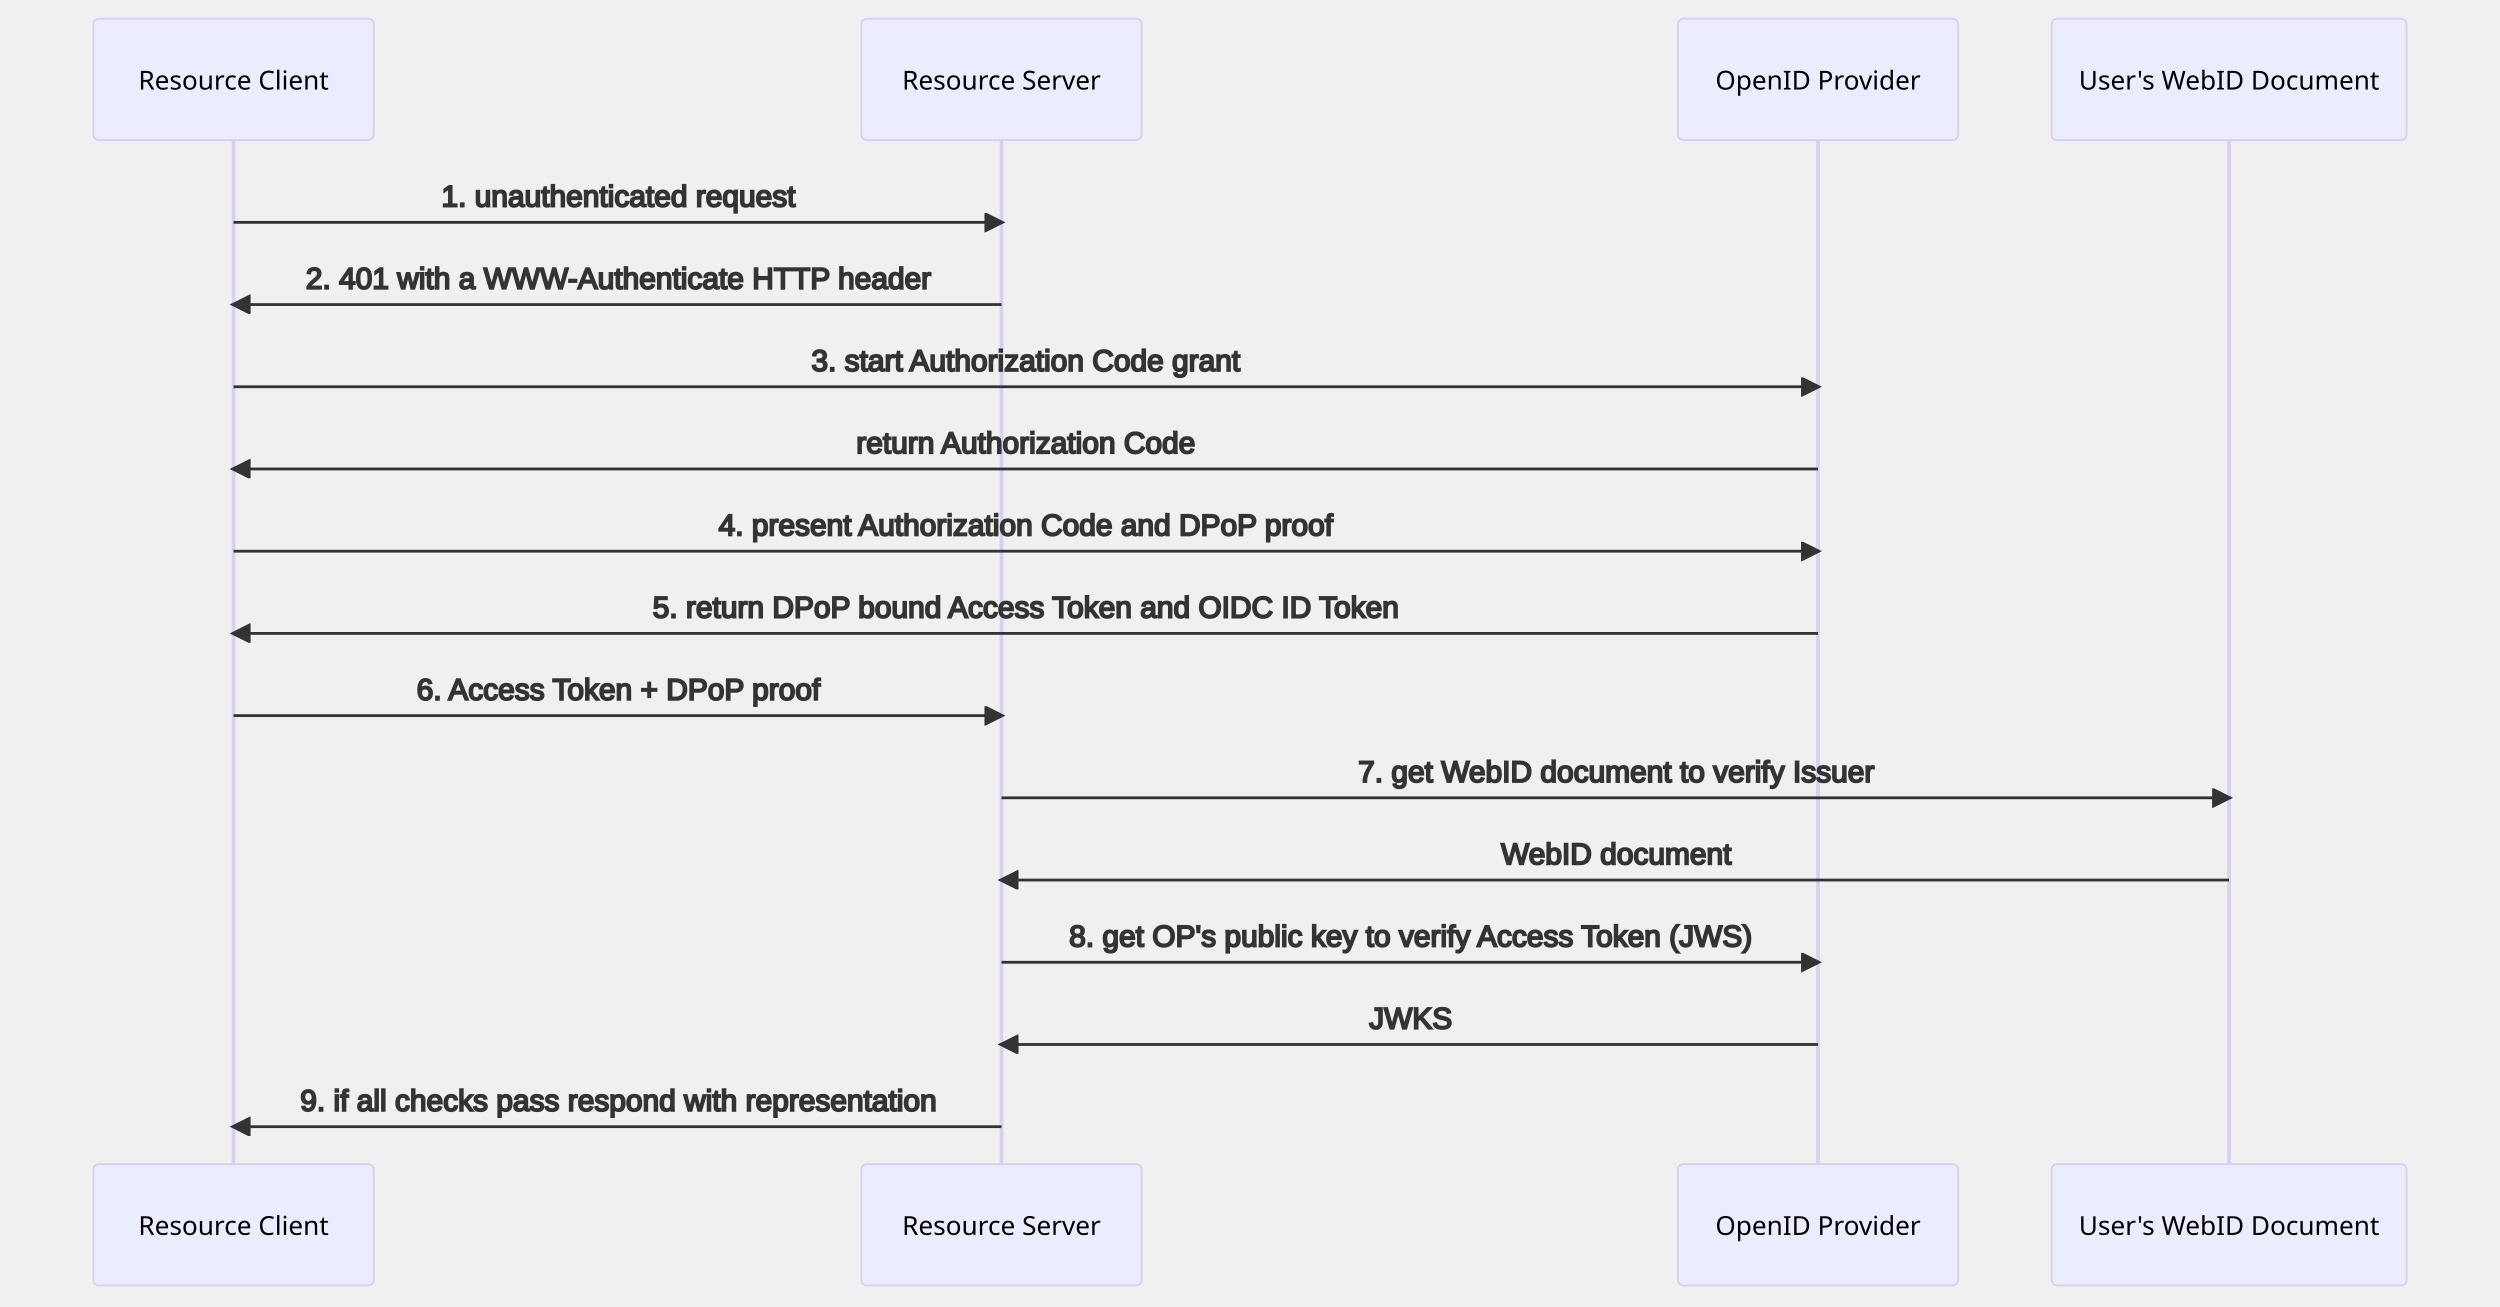
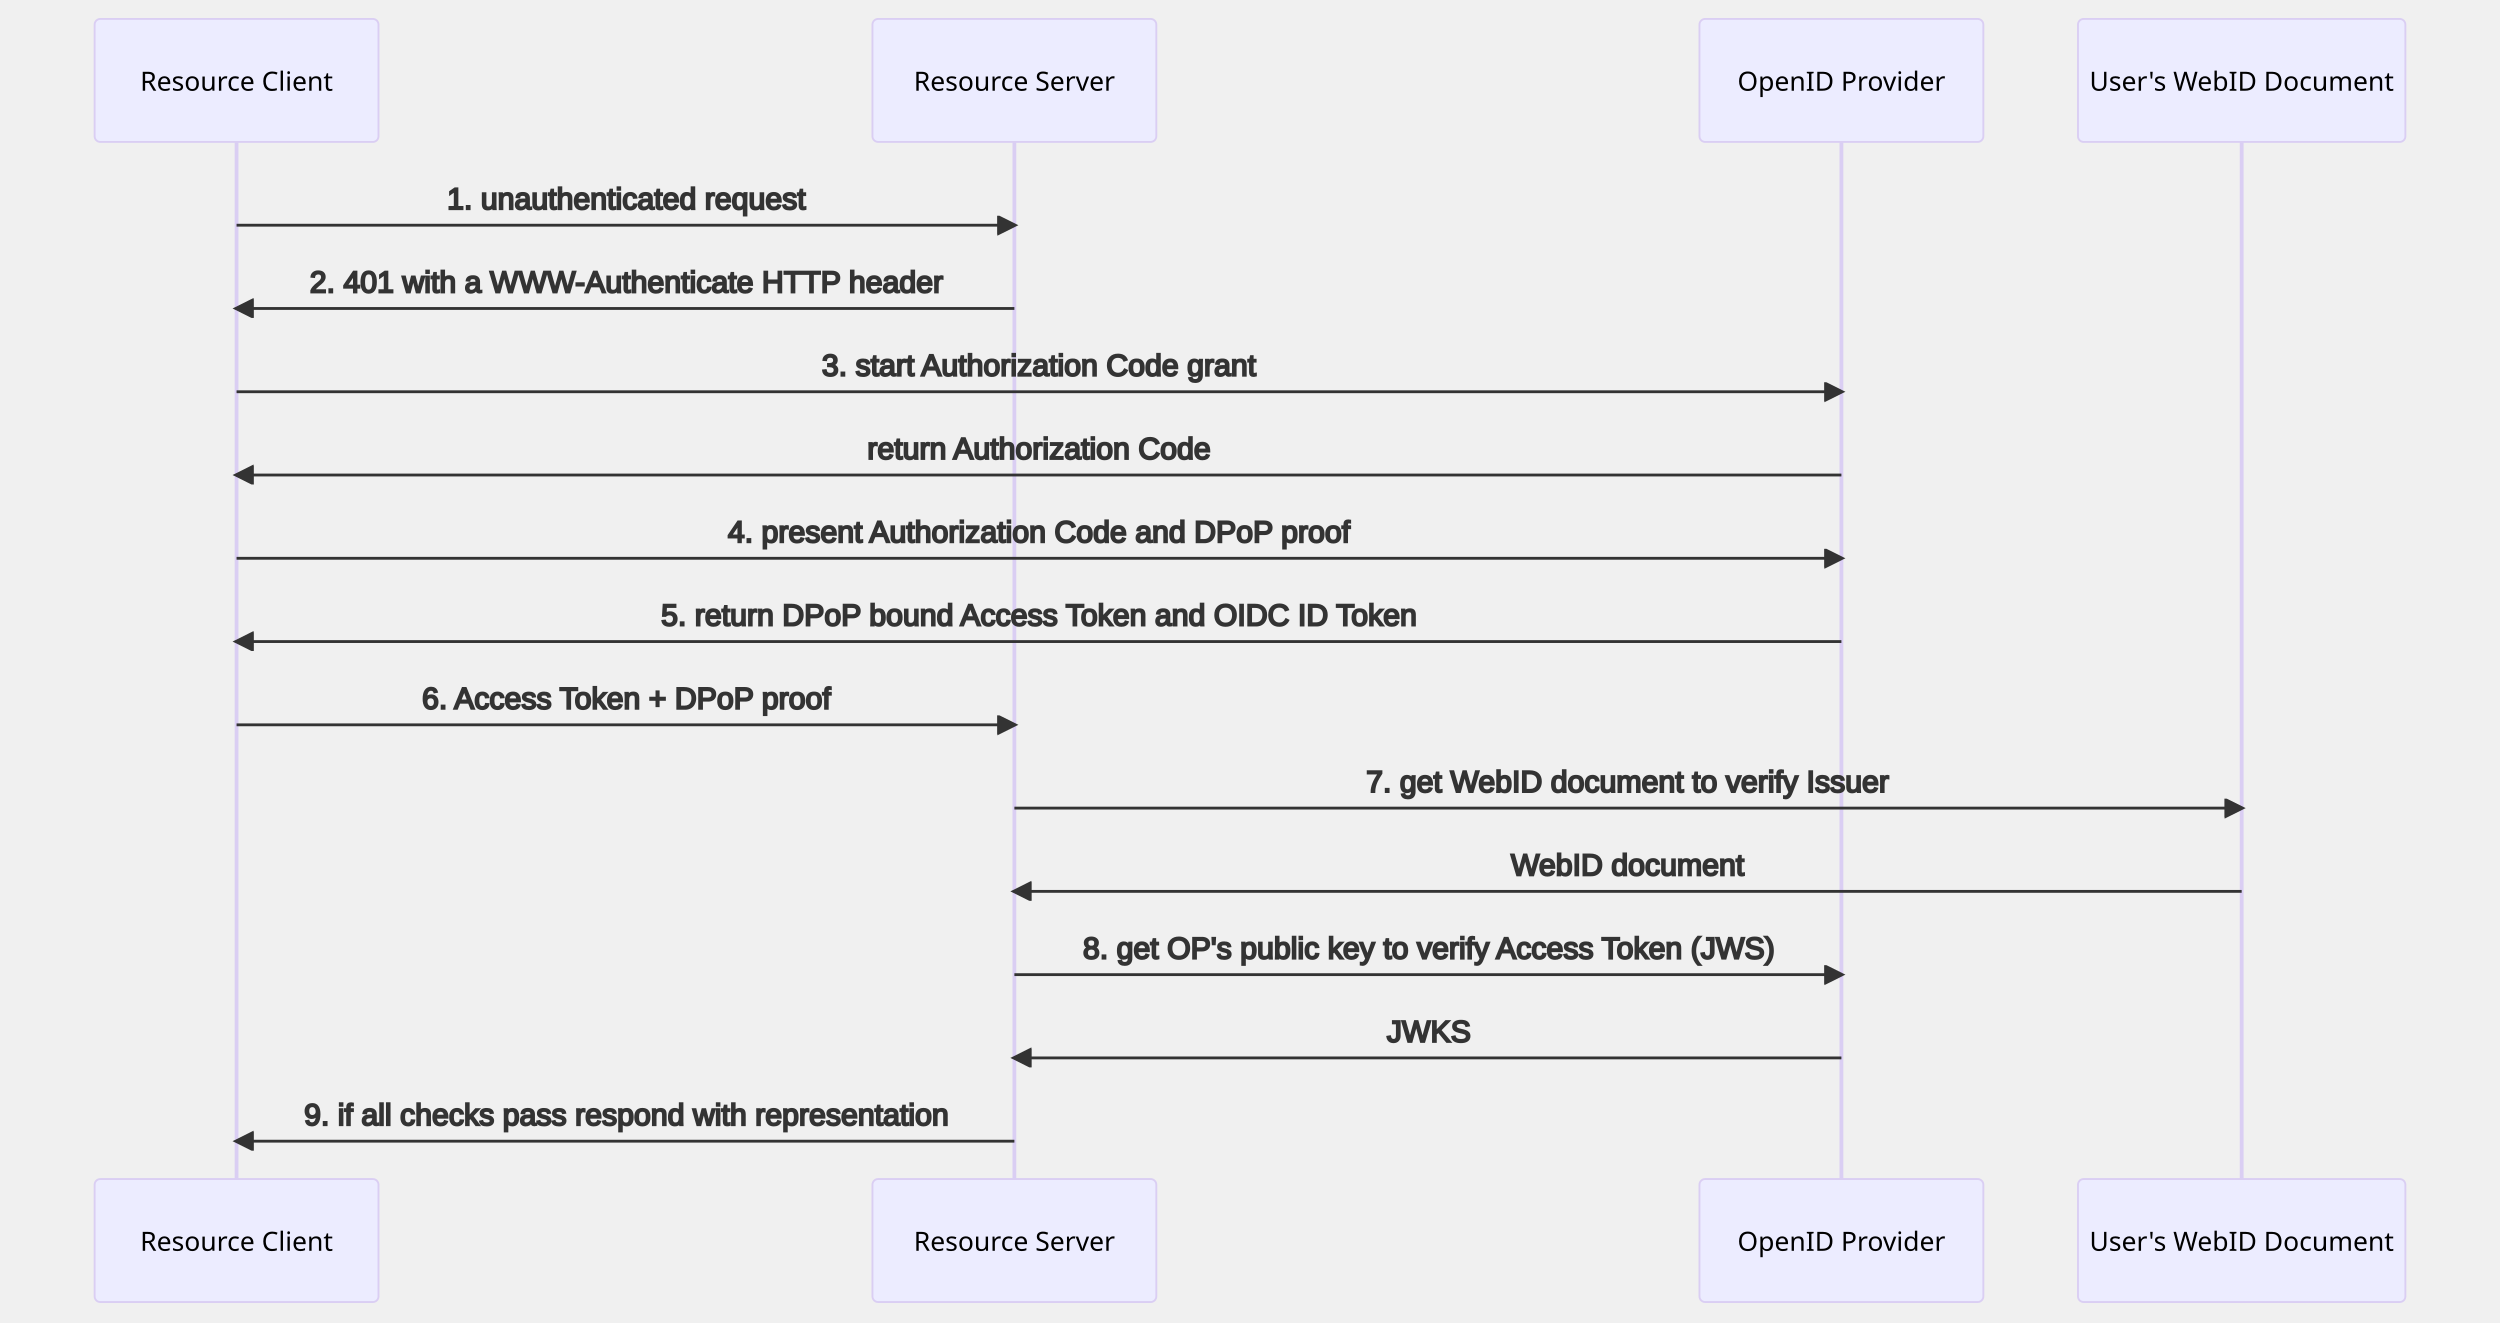
- <svg xmlns="http://www.w3.org/2000/svg" id="mermaid-1633964849825" width="100%" height="699" style="max-width: 1338px;" viewBox="-50 -10 1338 699">
-   <style>#mermaid-1633964849825 {font-family:"trebuchet ms",verdana,arial,sans-serif;font-size:16px;fill:#333;}#mermaid-1633964849825 .error-icon{fill:#552222;}#mermaid-1633964849825 .error-text{fill:#552222;stroke:#552222;}#mermaid-1633964849825 .edge-thickness-normal{stroke-width:2px;}#mermaid-1633964849825 .edge-thickness-thick{stroke-width:3.5px;}#mermaid-1633964849825 .edge-pattern-solid{stroke-dasharray:0;}#mermaid-1633964849825 .edge-pattern-dashed{stroke-dasharray:3;}#mermaid-1633964849825 .edge-pattern-dotted{stroke-dasharray:2;}#mermaid-1633964849825 .marker{fill:#333333;stroke:#333333;}#mermaid-1633964849825 .marker.cross{stroke:#333333;}#mermaid-1633964849825 svg{font-family:"trebuchet ms",verdana,arial,sans-serif;font-size:16px;}#mermaid-1633964849825 .actor{stroke:hsl(259.626, 59.777%, 87.902%);fill:#ECECFF;}#mermaid-1633964849825 text.actor&gt;tspan{fill:black;stroke:none;}#mermaid-1633964849825 .actor-line{stroke:grey;}#mermaid-1633964849825 .messageLine0{stroke-width:1.5;stroke-dasharray:none;stroke:#333;}#mermaid-1633964849825 .messageLine1{stroke-width:1.5;stroke-dasharray:2,2;stroke:#333;}#mermaid-1633964849825 #arrowhead path{fill:#333;stroke:#333;}#mermaid-1633964849825 .sequenceNumber{fill:white;}#mermaid-1633964849825 #sequencenumber{fill:#333;}#mermaid-1633964849825 #crosshead path{fill:#333;stroke:#333;}#mermaid-1633964849825 .messageText{fill:#333;stroke:#333;}#mermaid-1633964849825 .labelBox{stroke:hsl(259.626, 59.777%, 87.902%);fill:#ECECFF;}#mermaid-1633964849825 .labelText,#mermaid-1633964849825 .labelText&gt;tspan{fill:black;stroke:none;}#mermaid-1633964849825 .loopText,#mermaid-1633964849825 .loopText&gt;tspan{fill:black;stroke:none;}#mermaid-1633964849825 .loopLine{stroke-width:2px;stroke-dasharray:2,2;stroke:hsl(259.626, 59.777%, 87.902%);fill:hsl(259.626, 59.777%, 87.902%);}#mermaid-1633964849825 .note{stroke:#aaaa33;fill:#fff5ad;}#mermaid-1633964849825 .noteText,#mermaid-1633964849825 .noteText&gt;tspan{fill:black;stroke:none;}#mermaid-1633964849825 .activation0{fill:#f4f4f4;stroke:#666;}#mermaid-1633964849825 .activation1{fill:#f4f4f4;stroke:#666;}#mermaid-1633964849825 .activation2{fill:#f4f4f4;stroke:#666;}#mermaid-1633964849825 .actor-man line{stroke:hsl(259.626, 59.777%, 87.902%);fill:#ECECFF;}#mermaid-1633964849825 .actor-man circle,#mermaid-1633964849825 line{stroke:hsl(259.626, 59.777%, 87.902%);fill:#ECECFF;stroke-width:2px;}#mermaid-1633964849825 :root{--mermaid-font-family:"trebuchet ms",verdana,arial,sans-serif;}</style>
+ <svg xmlns="http://www.w3.org/2000/svg" id="mermaid-1635779167385" width="100%" height="699" style="max-width: 1321px;" viewBox="-50 -10 1321 699">
+   <style>#mermaid-1635779167385 {font-family:"trebuchet ms",verdana,arial,sans-serif;font-size:16px;fill:#333;}#mermaid-1635779167385 .error-icon{fill:#552222;}#mermaid-1635779167385 .error-text{fill:#552222;stroke:#552222;}#mermaid-1635779167385 .edge-thickness-normal{stroke-width:2px;}#mermaid-1635779167385 .edge-thickness-thick{stroke-width:3.5px;}#mermaid-1635779167385 .edge-pattern-solid{stroke-dasharray:0;}#mermaid-1635779167385 .edge-pattern-dashed{stroke-dasharray:3;}#mermaid-1635779167385 .edge-pattern-dotted{stroke-dasharray:2;}#mermaid-1635779167385 .marker{fill:#333333;stroke:#333333;}#mermaid-1635779167385 .marker.cross{stroke:#333333;}#mermaid-1635779167385 svg{font-family:"trebuchet ms",verdana,arial,sans-serif;font-size:16px;}#mermaid-1635779167385 .actor{stroke:hsl(259.626, 59.777%, 87.902%);fill:#ECECFF;}#mermaid-1635779167385 text.actor&gt;tspan{fill:black;stroke:none;}#mermaid-1635779167385 .actor-line{stroke:grey;}#mermaid-1635779167385 .messageLine0{stroke-width:1.5;stroke-dasharray:none;stroke:#333;}#mermaid-1635779167385 .messageLine1{stroke-width:1.5;stroke-dasharray:2,2;stroke:#333;}#mermaid-1635779167385 #arrowhead path{fill:#333;stroke:#333;}#mermaid-1635779167385 .sequenceNumber{fill:white;}#mermaid-1635779167385 #sequencenumber{fill:#333;}#mermaid-1635779167385 #crosshead path{fill:#333;stroke:#333;}#mermaid-1635779167385 .messageText{fill:#333;stroke:#333;}#mermaid-1635779167385 .labelBox{stroke:hsl(259.626, 59.777%, 87.902%);fill:#ECECFF;}#mermaid-1635779167385 .labelText,#mermaid-1635779167385 .labelText&gt;tspan{fill:black;stroke:none;}#mermaid-1635779167385 .loopText,#mermaid-1635779167385 .loopText&gt;tspan{fill:black;stroke:none;}#mermaid-1635779167385 .loopLine{stroke-width:2px;stroke-dasharray:2,2;stroke:hsl(259.626, 59.777%, 87.902%);fill:hsl(259.626, 59.777%, 87.902%);}#mermaid-1635779167385 .note{stroke:#aaaa33;fill:#fff5ad;}#mermaid-1635779167385 .noteText,#mermaid-1635779167385 .noteText&gt;tspan{fill:black;stroke:none;}#mermaid-1635779167385 .activation0{fill:#f4f4f4;stroke:#666;}#mermaid-1635779167385 .activation1{fill:#f4f4f4;stroke:#666;}#mermaid-1635779167385 .activation2{fill:#f4f4f4;stroke:#666;}#mermaid-1635779167385 .actorPopupMenu{position:absolute;}#mermaid-1635779167385 .actorPopupMenuPanel{position:absolute;fill:#ECECFF;box-shadow:0px 8px 16px 0px rgba(0,0,0,0.2);filter:drop-shadow(3px 5px 2px rgb(0 0 0 / 0.4));}#mermaid-1635779167385 .actor-man line{stroke:hsl(259.626, 59.777%, 87.902%);fill:#ECECFF;}#mermaid-1635779167385 .actor-man circle,#mermaid-1635779167385 line{stroke:hsl(259.626, 59.777%, 87.902%);fill:#ECECFF;stroke-width:2px;}#mermaid-1635779167385 :root{--mermaid-font-family:"trebuchet ms",verdana,arial,sans-serif;}</style>
  <g />
+   <defs>
+     <symbol id="computer" width="24" height="24">
+       <path transform="scale(.5)" d="M2 2v13h20v-13h-20zm18 11h-16v-9h16v9zm-10.228 6l.466-1h3.524l.467 1h-4.457zm14.228 3h-24l2-6h2.104l-1.33 4h18.45l-1.297-4h2.073l2 6zm-5-10h-14v-7h14v7z" />
+     </symbol>
+   </defs>
+   <defs>
+     <symbol id="database" fill-rule="evenodd" clip-rule="evenodd">
+       <path transform="scale(.5)" d="M12.258.001l.256.004.255.005.253.008.251.01.249.012.247.015.246.016.242.019.241.02.239.023.236.024.233.027.231.028.229.031.225.032.223.034.22.036.217.038.214.04.211.041.208.043.205.045.201.046.198.048.194.05.191.051.187.053.183.054.18.056.175.057.172.059.168.06.163.061.16.063.155.064.15.066.074.033.073.033.071.034.07.034.069.035.068.035.067.035.066.035.064.036.064.036.062.036.06.036.06.037.058.037.058.037.055.038.055.038.053.038.052.038.051.039.05.039.048.039.047.039.045.04.044.04.043.04.041.04.04.041.039.041.037.041.036.041.034.041.033.042.032.042.03.042.029.042.027.042.026.043.024.043.023.043.021.043.02.043.018.044.017.043.015.044.013.044.012.044.011.045.009.044.007.045.006.045.004.045.002.045.001.045v17l-.001.045-.002.045-.004.045-.006.045-.007.045-.009.044-.011.045-.012.044-.013.044-.015.044-.017.043-.018.044-.02.043-.021.043-.023.043-.024.043-.026.043-.027.042-.029.042-.03.042-.032.042-.033.042-.034.041-.036.041-.037.041-.039.041-.04.041-.041.04-.043.04-.044.04-.045.04-.047.039-.048.039-.05.039-.051.039-.052.038-.053.038-.055.038-.055.038-.058.037-.058.037-.06.037-.06.036-.062.036-.064.036-.064.036-.066.035-.067.035-.068.035-.069.035-.07.034-.071.034-.073.033-.074.033-.15.066-.155.064-.16.063-.163.061-.168.06-.172.059-.175.057-.18.056-.183.054-.187.053-.191.051-.194.05-.198.048-.201.046-.205.045-.208.043-.211.041-.214.04-.217.038-.22.036-.223.034-.225.032-.229.031-.231.028-.233.027-.236.024-.239.023-.241.02-.242.019-.246.016-.247.015-.249.012-.251.01-.253.008-.255.005-.256.004-.258.001-.258-.001-.256-.004-.255-.005-.253-.008-.251-.01-.249-.012-.247-.015-.245-.016-.243-.019-.241-.02-.238-.023-.236-.024-.234-.027-.231-.028-.228-.031-.226-.032-.223-.034-.22-.036-.217-.038-.214-.04-.211-.041-.208-.043-.204-.045-.201-.046-.198-.048-.195-.05-.19-.051-.187-.053-.184-.054-.179-.056-.176-.057-.172-.059-.167-.06-.164-.061-.159-.063-.155-.064-.151-.066-.074-.033-.072-.033-.072-.034-.07-.034-.069-.035-.068-.035-.067-.035-.066-.035-.064-.036-.063-.036-.062-.036-.061-.036-.06-.037-.058-.037-.057-.037-.056-.038-.055-.038-.053-.038-.052-.038-.051-.039-.049-.039-.049-.039-.046-.039-.046-.04-.044-.04-.043-.04-.041-.04-.04-.041-.039-.041-.037-.041-.036-.041-.034-.041-.033-.042-.032-.042-.03-.042-.029-.042-.027-.042-.026-.043-.024-.043-.023-.043-.021-.043-.02-.043-.018-.044-.017-.043-.015-.044-.013-.044-.012-.044-.011-.045-.009-.044-.007-.045-.006-.045-.004-.045-.002-.045-.001-.045v-17l.001-.045.002-.045.004-.045.006-.045.007-.045.009-.044.011-.045.012-.044.013-.044.015-.044.017-.043.018-.044.02-.043.021-.043.023-.043.024-.043.026-.043.027-.042.029-.042.03-.042.032-.042.033-.042.034-.041.036-.041.037-.041.039-.041.04-.041.041-.04.043-.04.044-.04.046-.04.046-.039.049-.039.049-.039.051-.039.052-.038.053-.038.055-.038.056-.038.057-.037.058-.037.06-.037.061-.036.062-.036.063-.036.064-.036.066-.035.067-.035.068-.035.069-.035.07-.034.072-.034.072-.033.074-.033.151-.066.155-.064.159-.063.164-.061.167-.06.172-.059.176-.057.179-.056.184-.054.187-.053.19-.051.195-.05.198-.048.201-.046.204-.045.208-.043.211-.041.214-.04.217-.038.22-.036.223-.034.226-.032.228-.031.231-.028.234-.027.236-.024.238-.023.241-.02.243-.019.245-.016.247-.015.249-.012.251-.01.253-.008.255-.005.256-.004.258-.001.258.001zm-9.258 20.499v.01l.001.021.003.021.004.022.005.021.006.022.007.022.009.023.01.022.011.023.012.023.013.023.015.023.016.024.017.023.018.024.019.024.021.024.022.025.023.024.024.025.052.049.056.05.061.051.066.051.07.051.075.051.079.052.084.052.088.052.092.052.097.052.102.051.105.052.11.052.114.051.119.051.123.051.127.05.131.05.135.05.139.048.144.049.147.047.152.047.155.047.16.045.163.045.167.043.171.043.176.041.178.041.183.039.187.039.19.037.194.035.197.035.202.033.204.031.209.03.212.029.216.027.219.025.222.024.226.021.23.02.233.018.236.016.24.015.243.012.246.01.249.008.253.005.256.004.259.001.26-.001.257-.004.254-.005.25-.008.247-.011.244-.012.241-.014.237-.016.233-.018.231-.021.226-.021.224-.024.22-.026.216-.027.212-.028.21-.031.205-.031.202-.034.198-.034.194-.036.191-.037.187-.039.183-.04.179-.04.175-.042.172-.043.168-.044.163-.045.16-.046.155-.046.152-.047.148-.048.143-.049.139-.049.136-.05.131-.05.126-.05.123-.051.118-.052.114-.051.11-.052.106-.052.101-.052.096-.052.092-.052.088-.053.083-.051.079-.052.074-.052.07-.051.065-.051.06-.051.056-.05.051-.05.023-.024.023-.025.021-.024.02-.024.019-.024.018-.024.017-.024.015-.023.014-.024.013-.023.012-.023.01-.023.01-.022.008-.022.006-.022.006-.022.004-.022.004-.021.001-.021.001-.021v-4.127l-.077.055-.08.053-.083.054-.085.053-.087.052-.09.052-.093.051-.095.05-.097.05-.1.049-.102.049-.105.048-.106.047-.109.047-.111.046-.114.045-.115.045-.118.044-.12.043-.122.042-.124.042-.126.041-.128.04-.13.04-.132.038-.134.038-.135.037-.138.037-.139.035-.142.035-.143.034-.144.033-.147.032-.148.031-.15.03-.151.03-.153.029-.154.027-.156.027-.158.026-.159.025-.161.024-.162.023-.163.022-.165.021-.166.02-.167.019-.169.018-.169.017-.171.016-.173.015-.173.014-.175.013-.175.012-.177.011-.178.01-.179.008-.179.008-.181.006-.182.005-.182.004-.184.003-.184.002h-.37l-.184-.002-.184-.003-.182-.004-.182-.005-.181-.006-.179-.008-.179-.008-.178-.01-.176-.011-.176-.012-.175-.013-.173-.014-.172-.015-.171-.016-.17-.017-.169-.018-.167-.019-.166-.02-.165-.021-.163-.022-.162-.023-.161-.024-.159-.025-.157-.026-.156-.027-.155-.027-.153-.029-.151-.03-.15-.03-.148-.031-.146-.032-.145-.033-.143-.034-.141-.035-.14-.035-.137-.037-.136-.037-.134-.038-.132-.038-.13-.04-.128-.04-.126-.041-.124-.042-.122-.042-.12-.044-.117-.043-.116-.045-.113-.045-.112-.046-.109-.047-.106-.047-.105-.048-.102-.049-.1-.049-.097-.05-.095-.05-.093-.052-.09-.051-.087-.052-.085-.053-.083-.054-.08-.054-.077-.054v4.127zm0-5.654v.011l.001.021.003.021.004.021.005.022.006.022.007.022.009.022.01.022.011.023.012.023.013.023.015.024.016.023.017.024.018.024.019.024.021.024.022.024.023.025.024.024.052.05.056.05.061.05.066.051.07.051.075.052.079.051.084.052.088.052.092.052.097.052.102.052.105.052.11.051.114.051.119.052.123.05.127.051.131.05.135.049.139.049.144.048.147.048.152.047.155.046.16.045.163.045.167.044.171.042.176.042.178.04.183.04.187.038.19.037.194.036.197.034.202.033.204.032.209.03.212.028.216.027.219.025.222.024.226.022.23.02.233.018.236.016.24.014.243.012.246.01.249.008.253.006.256.003.259.001.26-.001.257-.003.254-.006.25-.008.247-.01.244-.012.241-.015.237-.016.233-.018.231-.02.226-.022.224-.024.22-.025.216-.027.212-.029.21-.03.205-.032.202-.033.198-.035.194-.036.191-.037.187-.039.183-.039.179-.041.175-.042.172-.043.168-.044.163-.045.16-.045.155-.047.152-.047.148-.048.143-.048.139-.05.136-.049.131-.05.126-.051.123-.051.118-.051.114-.052.11-.052.106-.052.101-.052.096-.052.092-.052.088-.052.083-.052.079-.052.074-.051.07-.052.065-.051.06-.05.056-.051.051-.049.023-.025.023-.024.021-.025.02-.024.019-.024.018-.024.017-.024.015-.023.014-.023.013-.024.012-.022.01-.023.01-.023.008-.022.006-.022.006-.022.004-.021.004-.022.001-.021.001-.021v-4.139l-.077.054-.08.054-.083.054-.085.052-.087.053-.09.051-.093.051-.095.051-.097.05-.1.049-.102.049-.105.048-.106.047-.109.047-.111.046-.114.045-.115.044-.118.044-.12.044-.122.042-.124.042-.126.041-.128.04-.13.039-.132.039-.134.038-.135.037-.138.036-.139.036-.142.035-.143.033-.144.033-.147.033-.148.031-.15.03-.151.03-.153.028-.154.028-.156.027-.158.026-.159.025-.161.024-.162.023-.163.022-.165.021-.166.02-.167.019-.169.018-.169.017-.171.016-.173.015-.173.014-.175.013-.175.012-.177.011-.178.009-.179.009-.179.007-.181.007-.182.005-.182.004-.184.003-.184.002h-.37l-.184-.002-.184-.003-.182-.004-.182-.005-.181-.007-.179-.007-.179-.009-.178-.009-.176-.011-.176-.012-.175-.013-.173-.014-.172-.015-.171-.016-.17-.017-.169-.018-.167-.019-.166-.02-.165-.021-.163-.022-.162-.023-.161-.024-.159-.025-.157-.026-.156-.027-.155-.028-.153-.028-.151-.03-.15-.03-.148-.031-.146-.033-.145-.033-.143-.033-.141-.035-.14-.036-.137-.036-.136-.037-.134-.038-.132-.039-.13-.039-.128-.04-.126-.041-.124-.042-.122-.043-.12-.043-.117-.044-.116-.044-.113-.046-.112-.046-.109-.046-.106-.047-.105-.048-.102-.049-.1-.049-.097-.05-.095-.051-.093-.051-.09-.051-.087-.053-.085-.052-.083-.054-.08-.054-.077-.054v4.139zm0-5.666v.011l.001.02.003.022.004.021.005.022.006.021.007.022.009.023.01.022.011.023.012.023.013.023.015.023.016.024.017.024.018.023.019.024.021.025.022.024.023.024.024.025.052.05.056.05.061.05.066.051.07.051.075.052.079.051.084.052.088.052.092.052.097.052.102.052.105.051.11.052.114.051.119.051.123.051.127.05.131.05.135.05.139.049.144.048.147.048.152.047.155.046.16.045.163.045.167.043.171.043.176.042.178.04.183.04.187.038.19.037.194.036.197.034.202.033.204.032.209.03.212.028.216.027.219.025.222.024.226.021.23.02.233.018.236.017.24.014.243.012.246.01.249.008.253.006.256.003.259.001.26-.001.257-.003.254-.006.25-.008.247-.01.244-.013.241-.014.237-.016.233-.018.231-.02.226-.022.224-.024.22-.025.216-.027.212-.029.21-.03.205-.032.202-.033.198-.035.194-.036.191-.037.187-.039.183-.039.179-.041.175-.042.172-.043.168-.044.163-.045.16-.045.155-.047.152-.047.148-.048.143-.049.139-.049.136-.049.131-.051.126-.05.123-.051.118-.052.114-.051.11-.052.106-.052.101-.052.096-.052.092-.052.088-.052.083-.052.079-.052.074-.052.07-.051.065-.051.06-.051.056-.05.051-.049.023-.025.023-.025.021-.024.02-.024.019-.024.018-.024.017-.024.015-.023.014-.024.013-.023.012-.023.01-.022.01-.023.008-.022.006-.022.006-.022.004-.022.004-.021.001-.021.001-.021v-4.153l-.077.054-.08.054-.083.053-.085.053-.087.053-.09.051-.093.051-.095.051-.097.05-.1.049-.102.048-.105.048-.106.048-.109.046-.111.046-.114.046-.115.044-.118.044-.12.043-.122.043-.124.042-.126.041-.128.04-.13.039-.132.039-.134.038-.135.037-.138.036-.139.036-.142.034-.143.034-.144.033-.147.032-.148.032-.15.03-.151.03-.153.028-.154.028-.156.027-.158.026-.159.024-.161.024-.162.023-.163.023-.165.021-.166.02-.167.019-.169.018-.169.017-.171.016-.173.015-.173.014-.175.013-.175.012-.177.01-.178.01-.179.009-.179.007-.181.006-.182.006-.182.004-.184.003-.184.001-.185.001-.185-.001-.184-.001-.184-.003-.182-.004-.182-.006-.181-.006-.179-.007-.179-.009-.178-.01-.176-.01-.176-.012-.175-.013-.173-.014-.172-.015-.171-.016-.17-.017-.169-.018-.167-.019-.166-.02-.165-.021-.163-.023-.162-.023-.161-.024-.159-.024-.157-.026-.156-.027-.155-.028-.153-.028-.151-.03-.15-.03-.148-.032-.146-.032-.145-.033-.143-.034-.141-.034-.14-.036-.137-.036-.136-.037-.134-.038-.132-.039-.13-.039-.128-.041-.126-.041-.124-.041-.122-.043-.12-.043-.117-.044-.116-.044-.113-.046-.112-.046-.109-.046-.106-.048-.105-.048-.102-.048-.1-.05-.097-.049-.095-.051-.093-.051-.09-.052-.087-.052-.085-.053-.083-.053-.08-.054-.077-.054v4.153zm8.74-8.179l-.257.004-.254.005-.25.008-.247.011-.244.012-.241.014-.237.016-.233.018-.231.021-.226.022-.224.023-.22.026-.216.027-.212.028-.21.031-.205.032-.202.033-.198.034-.194.036-.191.038-.187.038-.183.04-.179.041-.175.042-.172.043-.168.043-.163.045-.16.046-.155.046-.152.048-.148.048-.143.048-.139.049-.136.05-.131.05-.126.051-.123.051-.118.051-.114.052-.11.052-.106.052-.101.052-.096.052-.092.052-.088.052-.083.052-.079.052-.074.051-.07.052-.065.051-.06.05-.056.05-.051.05-.023.025-.023.024-.021.024-.02.025-.019.024-.018.024-.017.023-.015.024-.014.023-.013.023-.012.023-.01.023-.01.022-.008.022-.006.023-.006.021-.004.022-.004.021-.001.021-.001.021.001.021.001.021.004.021.004.022.006.021.006.023.008.022.01.022.01.023.012.023.013.023.014.023.015.024.017.023.018.024.019.024.02.025.021.024.023.024.023.025.051.05.056.05.06.05.065.051.07.052.074.051.079.052.083.052.088.052.092.052.096.052.101.052.106.052.11.052.114.052.118.051.123.051.126.051.131.05.136.05.139.049.143.048.148.048.152.048.155.046.16.046.163.045.168.043.172.043.175.042.179.041.183.04.187.038.191.038.194.036.198.034.202.033.205.032.21.031.212.028.216.027.22.026.224.023.226.022.231.021.233.018.237.016.241.014.244.012.247.011.25.008.254.005.257.004.26.001.26-.001.257-.004.254-.005.25-.008.247-.011.244-.012.241-.014.237-.016.233-.018.231-.021.226-.022.224-.023.22-.026.216-.027.212-.028.21-.031.205-.032.202-.033.198-.034.194-.036.191-.038.187-.038.183-.04.179-.041.175-.042.172-.043.168-.043.163-.045.16-.046.155-.046.152-.048.148-.048.143-.048.139-.049.136-.05.131-.05.126-.051.123-.051.118-.051.114-.052.11-.052.106-.052.101-.052.096-.052.092-.052.088-.052.083-.052.079-.052.074-.051.07-.052.065-.051.06-.05.056-.05.051-.05.023-.025.023-.024.021-.024.02-.025.019-.024.018-.024.017-.023.015-.024.014-.023.013-.023.012-.023.01-.023.01-.022.008-.022.006-.023.006-.021.004-.022.004-.021.001-.021.001-.021-.001-.021-.001-.021-.004-.021-.004-.022-.006-.021-.006-.023-.008-.022-.01-.022-.01-.023-.012-.023-.013-.023-.014-.023-.015-.024-.017-.023-.018-.024-.019-.024-.02-.025-.021-.024-.023-.024-.023-.025-.051-.05-.056-.05-.06-.05-.065-.051-.07-.052-.074-.051-.079-.052-.083-.052-.088-.052-.092-.052-.096-.052-.101-.052-.106-.052-.11-.052-.114-.052-.118-.051-.123-.051-.126-.051-.131-.05-.136-.05-.139-.049-.143-.048-.148-.048-.152-.048-.155-.046-.16-.046-.163-.045-.168-.043-.172-.043-.175-.042-.179-.041-.183-.04-.187-.038-.191-.038-.194-.036-.198-.034-.202-.033-.205-.032-.21-.031-.212-.028-.216-.027-.22-.026-.224-.023-.226-.022-.231-.021-.233-.018-.237-.016-.241-.014-.244-.012-.247-.011-.25-.008-.254-.005-.257-.004-.26-.001-.26.001z" />
+     </symbol>
+   </defs>
+   <defs>
+     <symbol id="clock" width="24" height="24">
+       <path transform="scale(.5)" d="M12 2c5.514 0 10 4.486 10 10s-4.486 10-10 10-10-4.486-10-10 4.486-10 10-10zm0-2c-6.627 0-12 5.373-12 12s5.373 12 12 12 12-5.373 12-12-5.373-12-12-12zm5.848 12.459c.202.038.202.333.001.372-1.907.361-6.045 1.111-6.547 1.111-.719 0-1.301-.582-1.301-1.301 0-.512.77-5.447 1.125-7.445.034-.192.312-.181.343.014l.985 6.238 5.394 1.011z" />
+     </symbol>
+   </defs>
  <g>
    <line id="actor0" x1="75" y1="5" x2="75" y2="633" class="200" stroke-width="0.5px" stroke="#999" />
-     <rect x="0" y="0" fill="#eaeaea" stroke="#666" width="150" height="65" rx="3" ry="3" class="actor" />
-     <text x="75" y="32.5" dominant-baseline="central" alignment-baseline="central" class="actor" style="text-anchor: middle; font-size: 14px; font-weight: 400; font-family: Open-Sans, sans-serif;">
-       <tspan x="75" dy="0">Resource Client</tspan>
-     </text>
+     <g id="root-0">
+       <rect x="0" y="0" fill="#eaeaea" stroke="#666" width="150" height="65" rx="3" ry="3" class="actor" />
+       <text x="75" y="32.5" dominant-baseline="central" alignment-baseline="central" class="actor" style="text-anchor: middle; font-size: 14px; font-weight: 400; font-family: Open-Sans, sans-serif;">
+         <tspan x="75" dy="0">Resource Client</tspan>
+       </text>
+     </g>
  </g>
  <g>
    <line id="actor1" x1="486" y1="5" x2="486" y2="633" class="200" stroke-width="0.5px" stroke="#999" />
-     <rect x="411" y="0" fill="#eaeaea" stroke="#666" width="150" height="65" rx="3" ry="3" class="actor" />
-     <text x="486" y="32.5" dominant-baseline="central" alignment-baseline="central" class="actor" style="text-anchor: middle; font-size: 14px; font-weight: 400; font-family: Open-Sans, sans-serif;">
-       <tspan x="486" dy="0">Resource Server</tspan>
-     </text>
+     <g id="root-1">
+       <rect x="411" y="0" fill="#eaeaea" stroke="#666" width="150" height="65" rx="3" ry="3" class="actor" />
+       <text x="486" y="32.5" dominant-baseline="central" alignment-baseline="central" class="actor" style="text-anchor: middle; font-size: 14px; font-weight: 400; font-family: Open-Sans, sans-serif;">
+         <tspan x="486" dy="0">Resource Server</tspan>
+       </text>
+     </g>
  </g>
  <g>
    <line id="actor2" x1="923" y1="5" x2="923" y2="633" class="200" stroke-width="0.5px" stroke="#999" />
-     <rect x="848" y="0" fill="#eaeaea" stroke="#666" width="150" height="65" rx="3" ry="3" class="actor" />
-     <text x="923" y="32.5" dominant-baseline="central" alignment-baseline="central" class="actor" style="text-anchor: middle; font-size: 14px; font-weight: 400; font-family: Open-Sans, sans-serif;">
-       <tspan x="923" dy="0">OpenID Provider</tspan>
-     </text>
+     <g id="root-2">
+       <rect x="848" y="0" fill="#eaeaea" stroke="#666" width="150" height="65" rx="3" ry="3" class="actor" />
+       <text x="923" y="32.5" dominant-baseline="central" alignment-baseline="central" class="actor" style="text-anchor: middle; font-size: 14px; font-weight: 400; font-family: Open-Sans, sans-serif;">
+         <tspan x="923" dy="0">OpenID Provider</tspan>
+       </text>
+     </g>
  </g>
  <g>
-     <line id="actor3" x1="1143" y1="5" x2="1143" y2="633" class="200" stroke-width="0.5px" stroke="#999" />
-     <rect x="1048" y="0" fill="#eaeaea" stroke="#666" width="190" height="65" rx="3" ry="3" class="actor" />
-     <text x="1143" y="32.5" dominant-baseline="central" alignment-baseline="central" class="actor" style="text-anchor: middle; font-size: 14px; font-weight: 400; font-family: Open-Sans, sans-serif;">
-       <tspan x="1143" dy="0">User's WebID Document</tspan>
-     </text>
+     <line id="actor3" x1="1134.5" y1="5" x2="1134.5" y2="633" class="200" stroke-width="0.5px" stroke="#999" />
+     <g id="root-3">
+       <rect x="1048" y="0" fill="#eaeaea" stroke="#666" width="173" height="65" rx="3" ry="3" class="actor" />
+       <text x="1134.5" y="32.5" dominant-baseline="central" alignment-baseline="central" class="actor" style="text-anchor: middle; font-size: 14px; font-weight: 400; font-family: Open-Sans, sans-serif;">
+         <tspan x="1134.5" dy="0">User's WebID Document</tspan>
+       </text>
+     </g>
  </g>
  <defs>
    <marker id="arrowhead" refX="9" refY="5" markerUnits="userSpaceOnUse" markerWidth="12" markerHeight="12" orient="auto">
      <path d="M 0 0 L 10 5 L 0 10 z" />
    </marker>
  </defs>
  <defs>
    <marker id="crosshead" markerWidth="15" markerHeight="8" orient="auto" refX="16" refY="4">
      <path fill="black" stroke="#000000" stroke-width="1px" d="M 9,2 V 6 L16,4 Z" style="stroke-dasharray: 0, 0;" />
      <path fill="none" stroke="#000000" stroke-width="1px" d="M 0,1 L 6,7 M 6,1 L 0,7" style="stroke-dasharray: 0, 0;" />
    </marker>
  </defs>
  <defs>
    <marker id="filled-head" refX="18" refY="7" markerWidth="20" markerHeight="28" orient="auto">
      <path d="M 18,7 L9,13 L14,7 L9,1 Z" />
    </marker>
  </defs>
  <defs>
    <marker id="sequencenumber" refX="15" refY="15" markerWidth="60" markerHeight="40" orient="auto">
      <circle cx="15" cy="15" r="6" />
    </marker>
  </defs>
  <text x="281" y="80" text-anchor="middle" dominant-baseline="middle" alignment-baseline="middle" class="messageText" dy="1em" style="font-family: &quot;trebuchet ms&quot;, verdana, arial, sans-serif; font-size: 16px; font-weight: 400;">1. unauthenticated request</text>
  <line x1="75" y1="109" x2="486" y2="109" class="messageLine0" stroke-width="2" stroke="none" marker-end="url(#arrowhead)" style="fill: none;" />
  <text x="281" y="124" text-anchor="middle" dominant-baseline="middle" alignment-baseline="middle" class="messageText" dy="1em" style="font-family: &quot;trebuchet ms&quot;, verdana, arial, sans-serif; font-size: 16px; font-weight: 400;">2. 401 with a WWW-Authenticate HTTP header</text>
  <line x1="486" y1="153" x2="75" y2="153" class="messageLine0" stroke-width="2" stroke="none" marker-end="url(#arrowhead)" style="fill: none;" />
  <text x="499" y="168" text-anchor="middle" dominant-baseline="middle" alignment-baseline="middle" class="messageText" dy="1em" style="font-family: &quot;trebuchet ms&quot;, verdana, arial, sans-serif; font-size: 16px; font-weight: 400;">3. start Authorization Code grant</text>
  <line x1="75" y1="197" x2="923" y2="197" class="messageLine0" stroke-width="2" stroke="none" marker-end="url(#arrowhead)" style="fill: none;" />
  <text x="499" y="212" text-anchor="middle" dominant-baseline="middle" alignment-baseline="middle" class="messageText" dy="1em" style="font-family: &quot;trebuchet ms&quot;, verdana, arial, sans-serif; font-size: 16px; font-weight: 400;">return Authorization Code</text>
  <line x1="923" y1="241" x2="75" y2="241" class="messageLine0" stroke-width="2" stroke="none" marker-end="url(#arrowhead)" style="fill: none;" />
  <text x="499" y="256" text-anchor="middle" dominant-baseline="middle" alignment-baseline="middle" class="messageText" dy="1em" style="font-family: &quot;trebuchet ms&quot;, verdana, arial, sans-serif; font-size: 16px; font-weight: 400;">4. present Authorization Code and DPoP proof</text>
  <line x1="75" y1="285" x2="923" y2="285" class="messageLine0" stroke-width="2" stroke="none" marker-end="url(#arrowhead)" style="fill: none;" />
  <text x="499" y="300" text-anchor="middle" dominant-baseline="middle" alignment-baseline="middle" class="messageText" dy="1em" style="font-family: &quot;trebuchet ms&quot;, verdana, arial, sans-serif; font-size: 16px; font-weight: 400;">5. return DPoP bound Access Token and OIDC ID Token</text>
  <line x1="923" y1="329" x2="75" y2="329" class="messageLine0" stroke-width="2" stroke="none" marker-end="url(#arrowhead)" style="fill: none;" />
  <text x="281" y="344" text-anchor="middle" dominant-baseline="middle" alignment-baseline="middle" class="messageText" dy="1em" style="font-family: &quot;trebuchet ms&quot;, verdana, arial, sans-serif; font-size: 16px; font-weight: 400;">6. Access Token + DPoP proof</text>
  <line x1="75" y1="373" x2="486" y2="373" class="messageLine0" stroke-width="2" stroke="none" marker-end="url(#arrowhead)" style="fill: none;" />
-   <text x="815" y="388" text-anchor="middle" dominant-baseline="middle" alignment-baseline="middle" class="messageText" dy="1em" style="font-family: &quot;trebuchet ms&quot;, verdana, arial, sans-serif; font-size: 16px; font-weight: 400;">7. get WebID document to verify Issuer</text>
-   <line x1="486" y1="417" x2="1143" y2="417" class="messageLine0" stroke-width="2" stroke="none" marker-end="url(#arrowhead)" style="fill: none;" />
-   <text x="815" y="432" text-anchor="middle" dominant-baseline="middle" alignment-baseline="middle" class="messageText" dy="1em" style="font-family: &quot;trebuchet ms&quot;, verdana, arial, sans-serif; font-size: 16px; font-weight: 400;">WebID document</text>
-   <line x1="1143" y1="461" x2="486" y2="461" class="messageLine0" stroke-width="2" stroke="none" marker-end="url(#arrowhead)" style="fill: none;" />
+   <text x="810" y="388" text-anchor="middle" dominant-baseline="middle" alignment-baseline="middle" class="messageText" dy="1em" style="font-family: &quot;trebuchet ms&quot;, verdana, arial, sans-serif; font-size: 16px; font-weight: 400;">7. get WebID document to verify Issuer</text>
+   <line x1="486" y1="417" x2="1134.5" y2="417" class="messageLine0" stroke-width="2" stroke="none" marker-end="url(#arrowhead)" style="fill: none;" />
+   <text x="810" y="432" text-anchor="middle" dominant-baseline="middle" alignment-baseline="middle" class="messageText" dy="1em" style="font-family: &quot;trebuchet ms&quot;, verdana, arial, sans-serif; font-size: 16px; font-weight: 400;">WebID document</text>
+   <line x1="1134.5" y1="461" x2="486" y2="461" class="messageLine0" stroke-width="2" stroke="none" marker-end="url(#arrowhead)" style="fill: none;" />
  <text x="705" y="476" text-anchor="middle" dominant-baseline="middle" alignment-baseline="middle" class="messageText" dy="1em" style="font-family: &quot;trebuchet ms&quot;, verdana, arial, sans-serif; font-size: 16px; font-weight: 400;">8. get OP's public key to verify Access Token (JWS)</text>
  <line x1="486" y1="505" x2="923" y2="505" class="messageLine0" stroke-width="2" stroke="none" marker-end="url(#arrowhead)" style="fill: none;" />
  <text x="705" y="520" text-anchor="middle" dominant-baseline="middle" alignment-baseline="middle" class="messageText" dy="1em" style="font-family: &quot;trebuchet ms&quot;, verdana, arial, sans-serif; font-size: 16px; font-weight: 400;">JWKS</text>
  <line x1="923" y1="549" x2="486" y2="549" class="messageLine0" stroke-width="2" stroke="none" marker-end="url(#arrowhead)" style="fill: none;" />
  <text x="281" y="564" text-anchor="middle" dominant-baseline="middle" alignment-baseline="middle" class="messageText" dy="1em" style="font-family: &quot;trebuchet ms&quot;, verdana, arial, sans-serif; font-size: 16px; font-weight: 400;">9. if all checks pass respond with representation</text>
  <line x1="486" y1="593" x2="75" y2="593" class="messageLine0" stroke-width="2" stroke="none" marker-end="url(#arrowhead)" style="fill: none;" />
  <g>
    <rect x="0" y="613" fill="#eaeaea" stroke="#666" width="150" height="65" rx="3" ry="3" class="actor" />
    <text x="75" y="645.5" dominant-baseline="central" alignment-baseline="central" class="actor" style="text-anchor: middle; font-size: 14px; font-weight: 400; font-family: Open-Sans, sans-serif;">
      <tspan x="75" dy="0">Resource Client</tspan>
    </text>
  </g>
  <g>
    <rect x="411" y="613" fill="#eaeaea" stroke="#666" width="150" height="65" rx="3" ry="3" class="actor" />
    <text x="486" y="645.5" dominant-baseline="central" alignment-baseline="central" class="actor" style="text-anchor: middle; font-size: 14px; font-weight: 400; font-family: Open-Sans, sans-serif;">
      <tspan x="486" dy="0">Resource Server</tspan>
    </text>
  </g>
  <g>
    <rect x="848" y="613" fill="#eaeaea" stroke="#666" width="150" height="65" rx="3" ry="3" class="actor" />
    <text x="923" y="645.5" dominant-baseline="central" alignment-baseline="central" class="actor" style="text-anchor: middle; font-size: 14px; font-weight: 400; font-family: Open-Sans, sans-serif;">
      <tspan x="923" dy="0">OpenID Provider</tspan>
    </text>
  </g>
  <g>
-     <rect x="1048" y="613" fill="#eaeaea" stroke="#666" width="190" height="65" rx="3" ry="3" class="actor" />
-     <text x="1143" y="645.5" dominant-baseline="central" alignment-baseline="central" class="actor" style="text-anchor: middle; font-size: 14px; font-weight: 400; font-family: Open-Sans, sans-serif;">
-       <tspan x="1143" dy="0">User's WebID Document</tspan>
+     <rect x="1048" y="613" fill="#eaeaea" stroke="#666" width="173" height="65" rx="3" ry="3" class="actor" />
+     <text x="1134.5" y="645.5" dominant-baseline="central" alignment-baseline="central" class="actor" style="text-anchor: middle; font-size: 14px; font-weight: 400; font-family: Open-Sans, sans-serif;">
+       <tspan x="1134.5" dy="0">User's WebID Document</tspan>
    </text>
  </g>
</svg>
